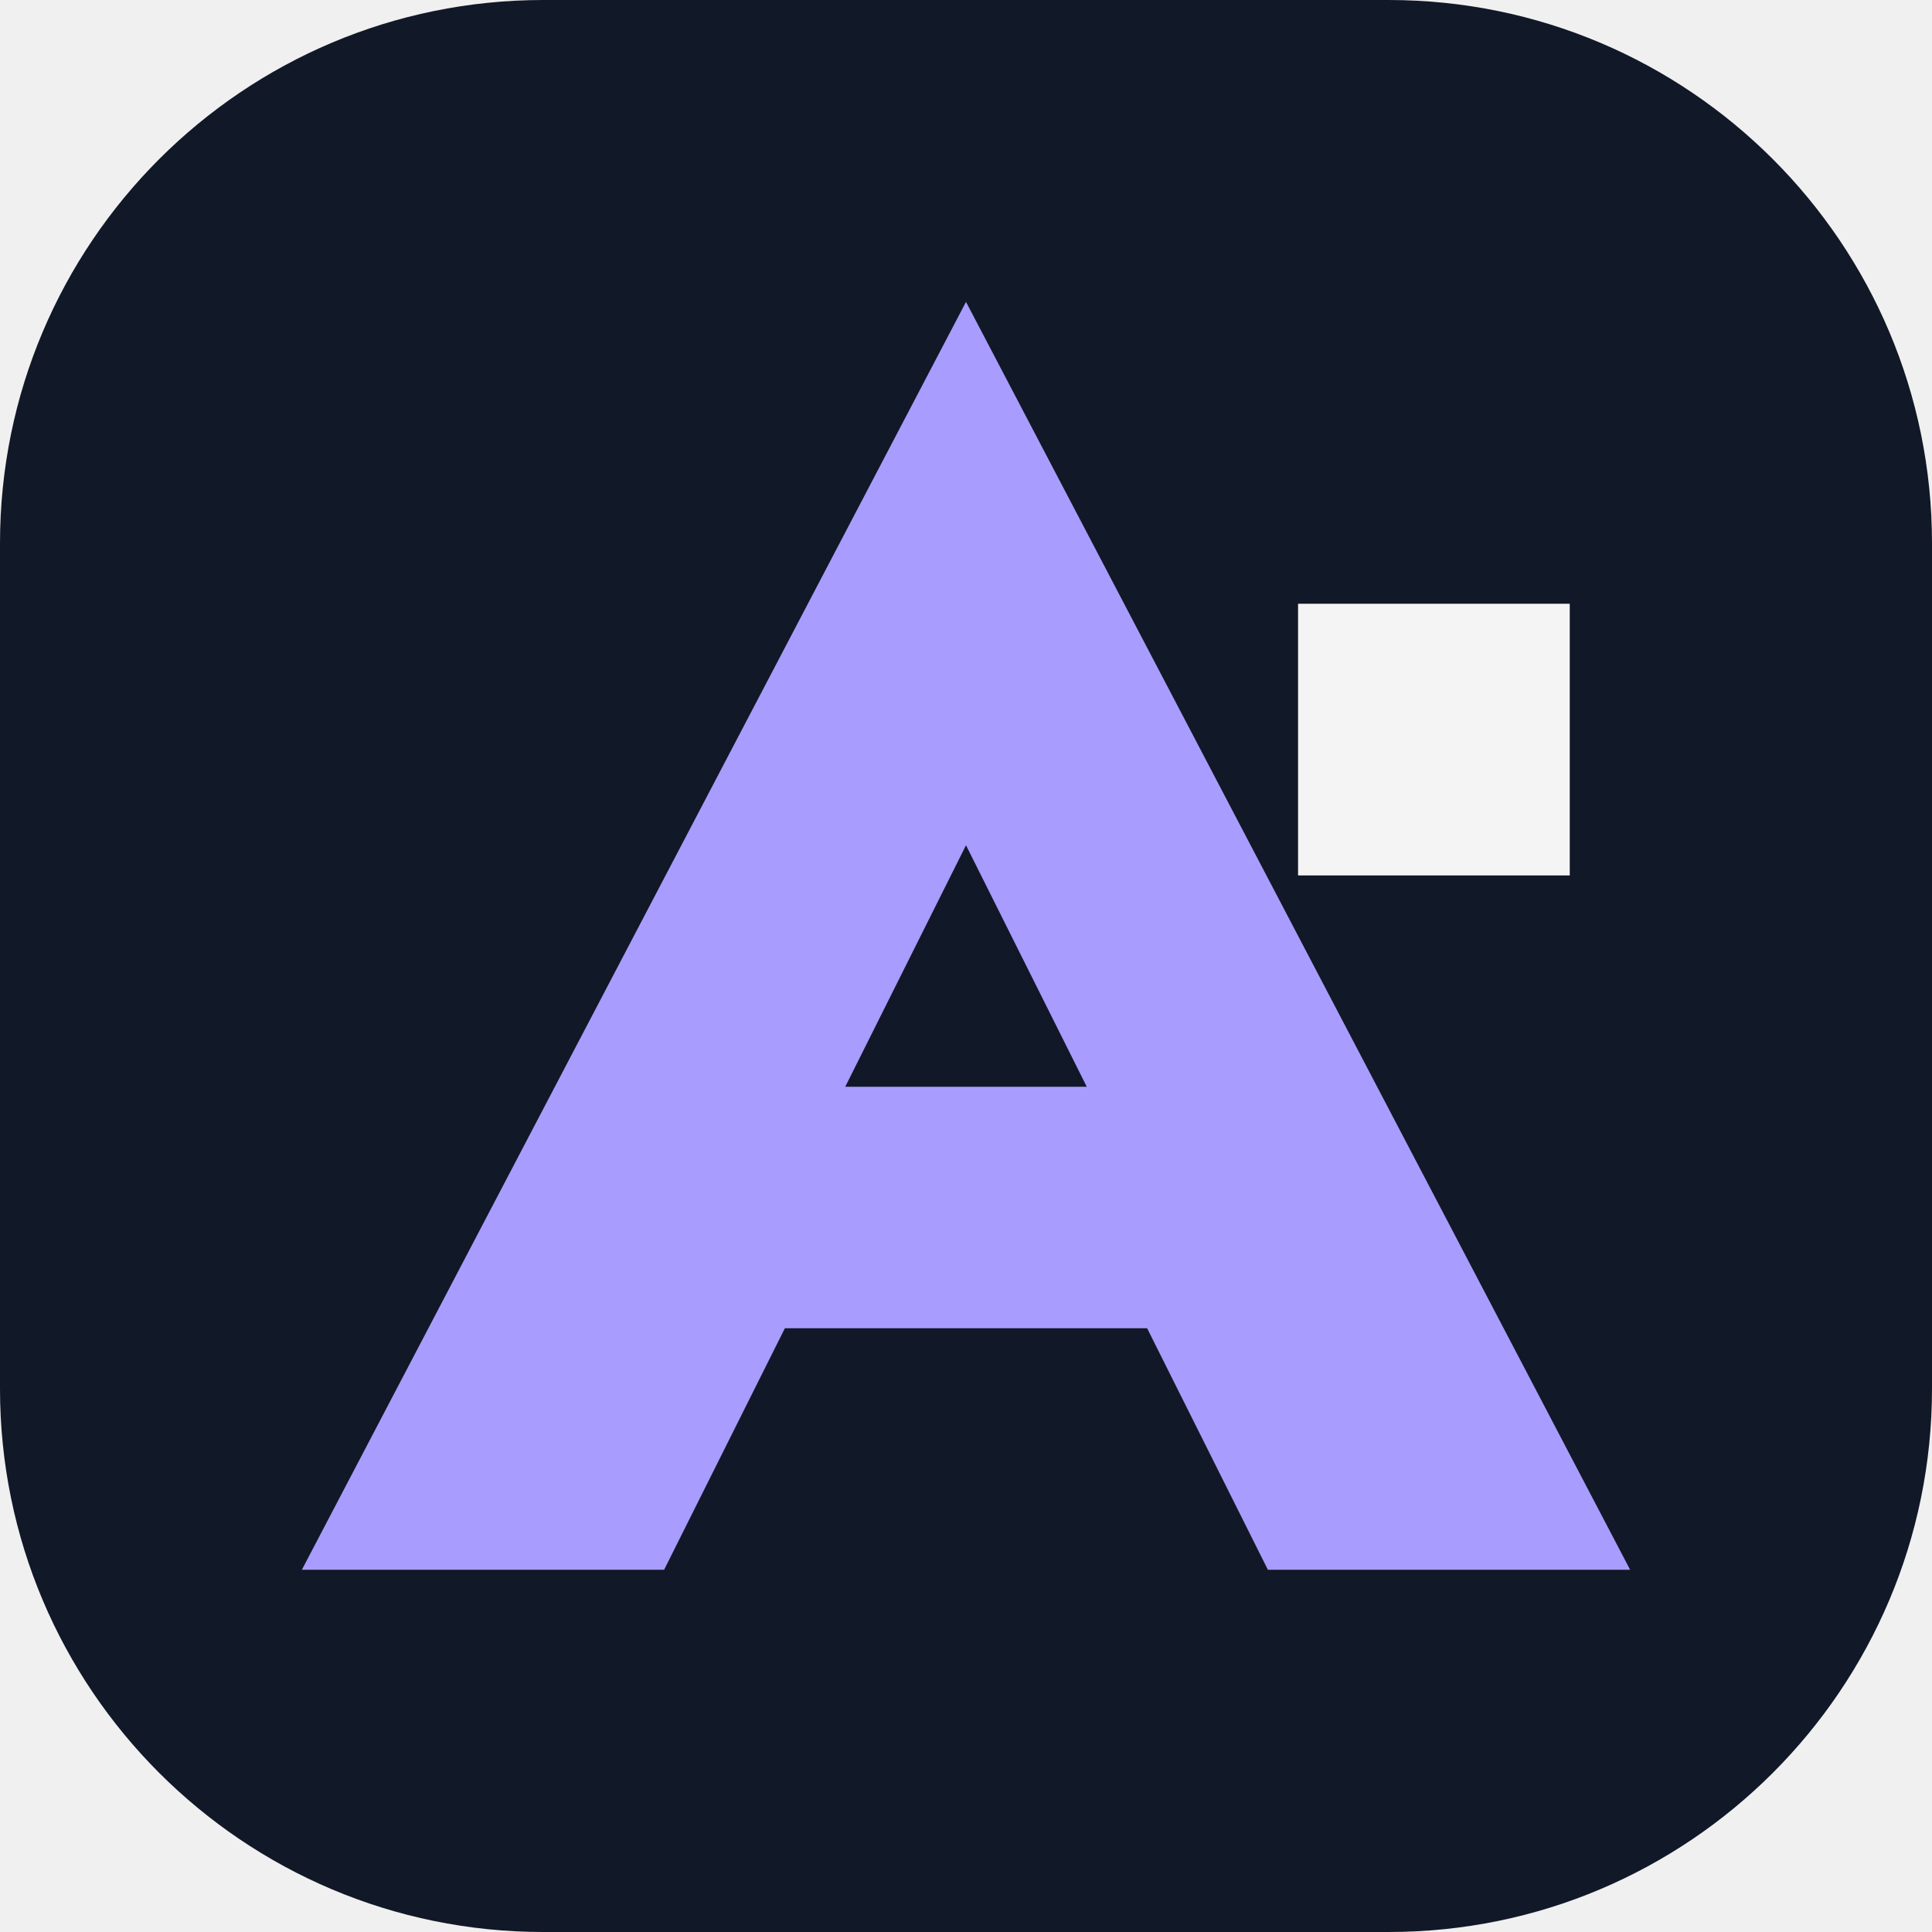
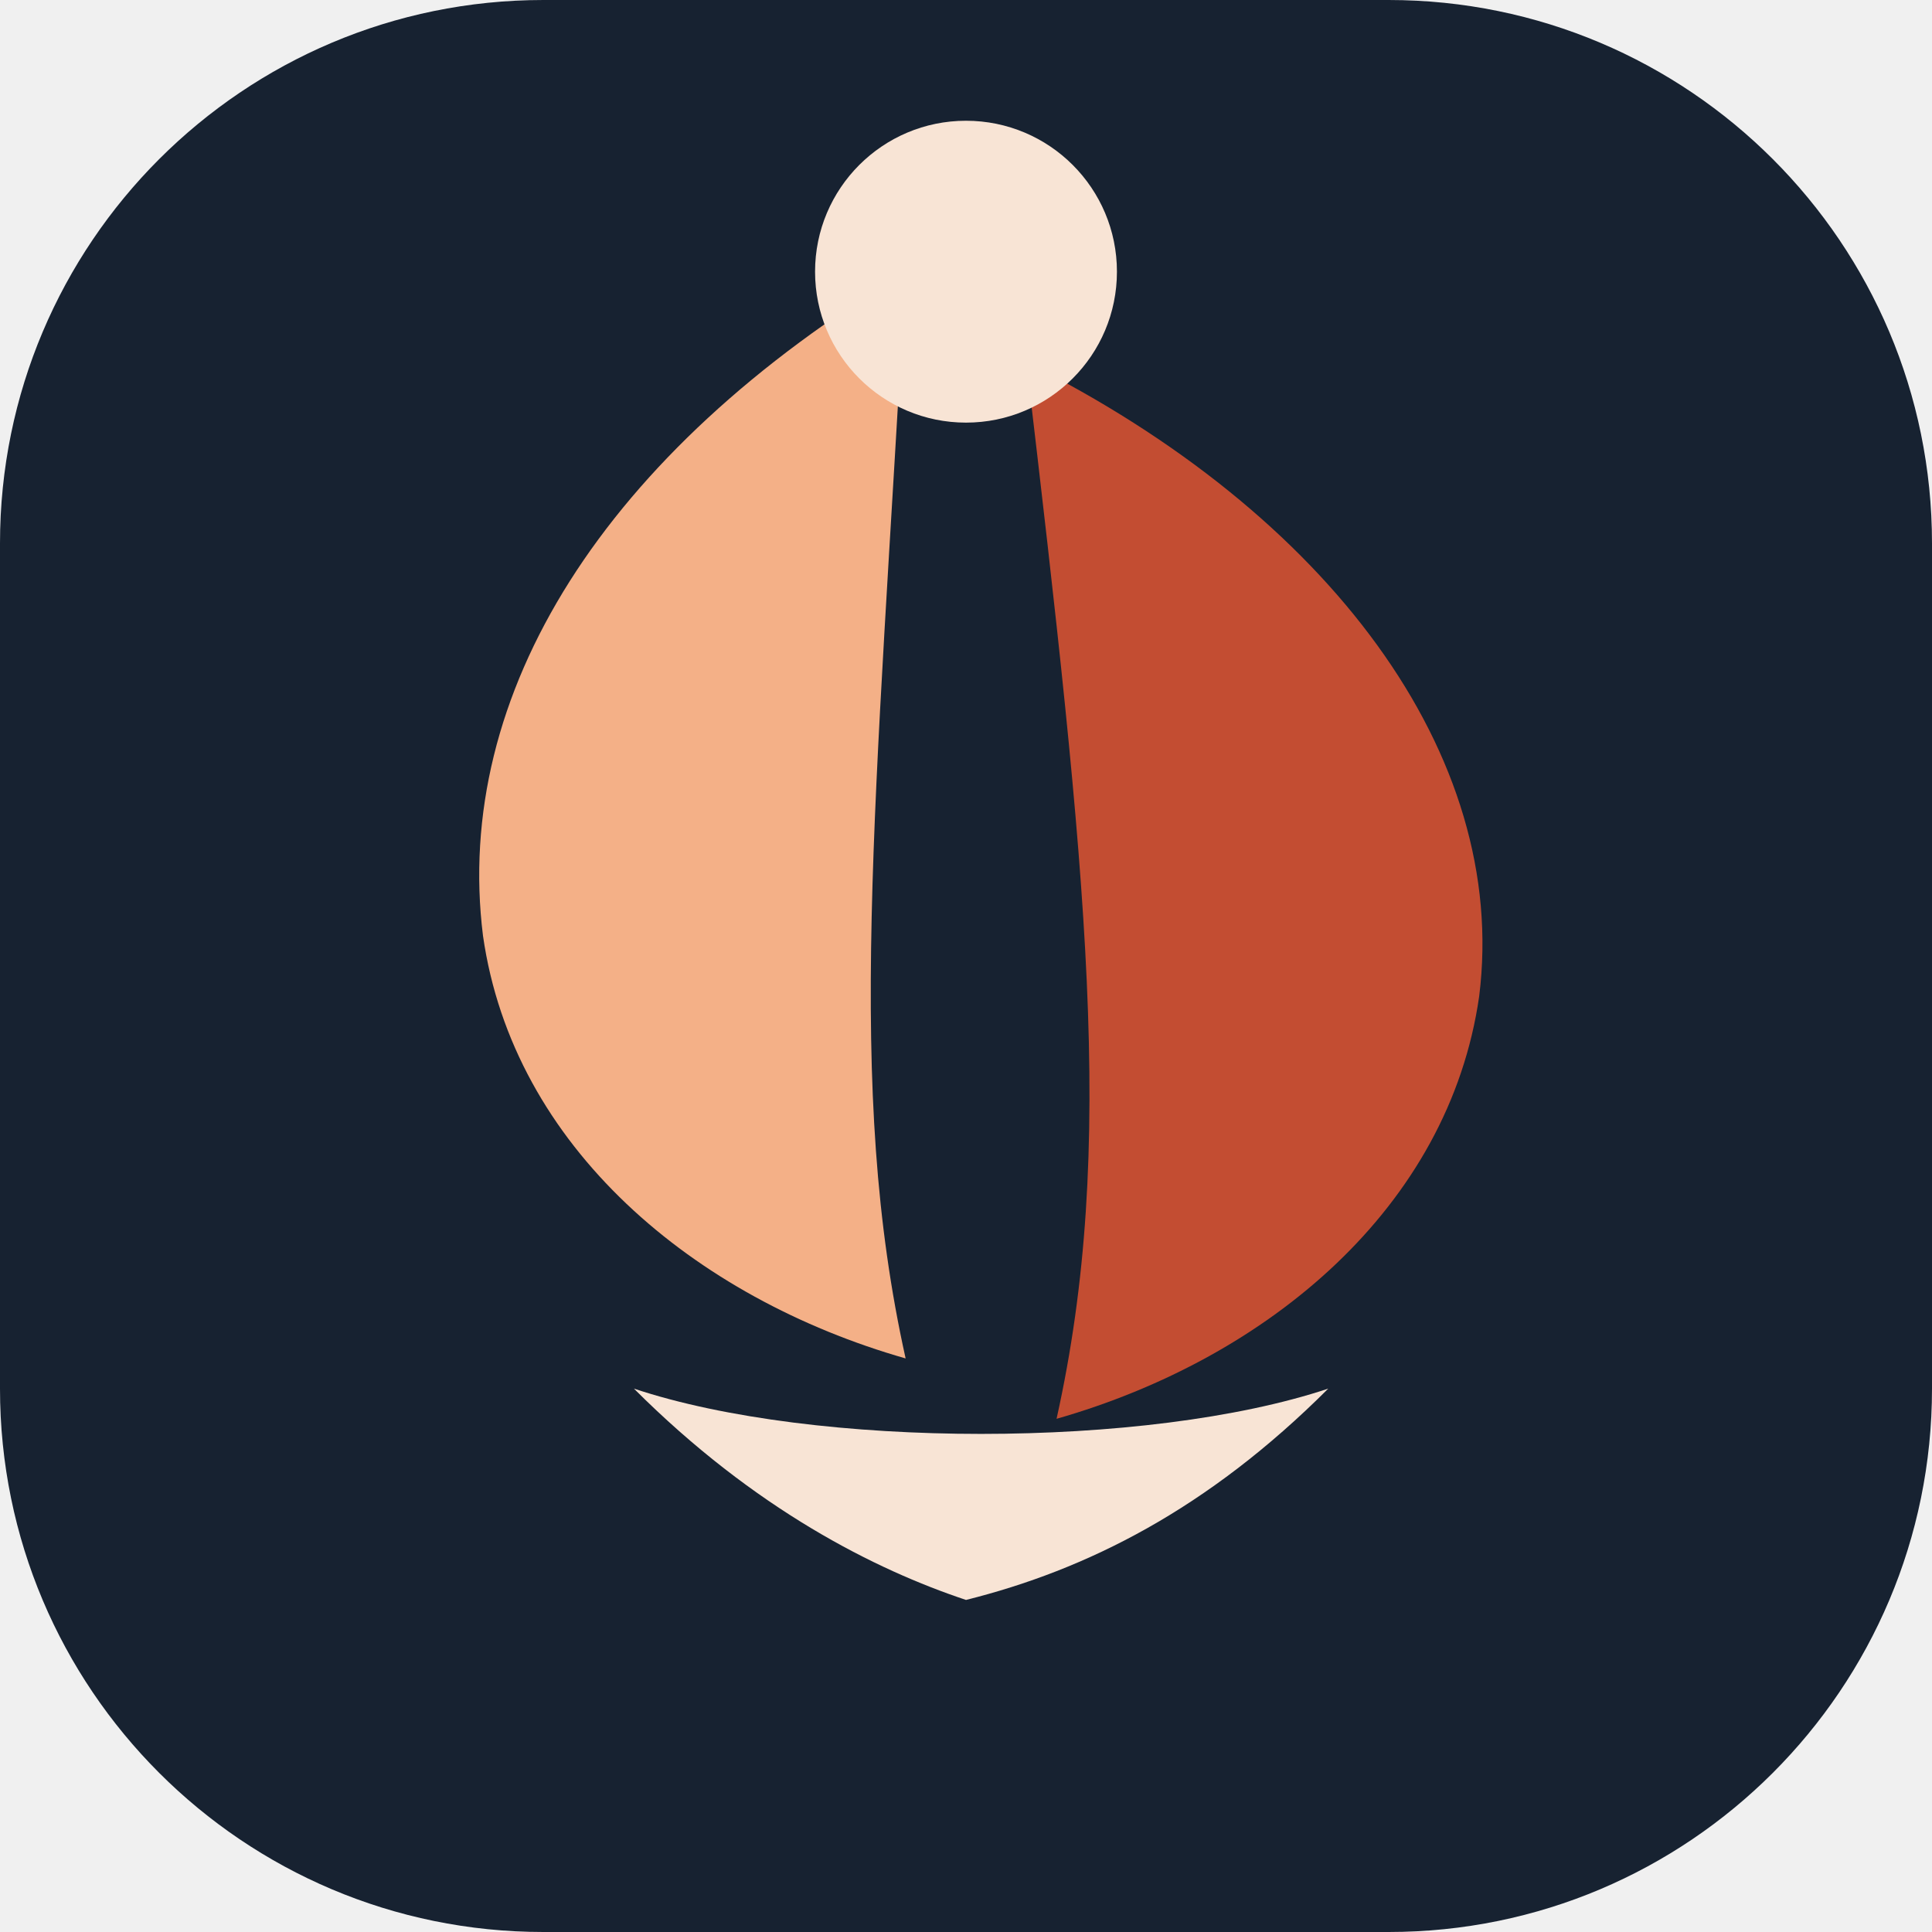
<svg xmlns="http://www.w3.org/2000/svg" viewBox="0 0 64 64">
-   <rect width="64" height="64" rx="18" fill="#111827" />
-   <path d="M32 10 10 52h12l4-8h12l4 8h12L32 10Zm0 18 4 8h-8l4-8Z" fill="#a99cff" />
-   <path d="M43 20h9v9h-9z" fill="#fff" opacity=".95" />
+   <rect width="64" height="64" rx="18" fill="#172231" />
+   <path d="M30 9C20 15 15 23 16 31c1 7 7 12 14 14-2-9-1-18 0-36Z" fill="#f4b087" />
+   <path d="M34 12c10 5 16 13 15 21-1 7-7 12-14 14 2-9 1-18-1-35Z" fill="#c34d32" />
+   <circle cx="32" cy="9" r="5" fill="#f8e4d5" />
+   <path d="M21 46c4 4 8 6 11 7 4-1 8-3 12-7-6 2-17 2-23 0Z" fill="#f8e4d5" />
</svg>
